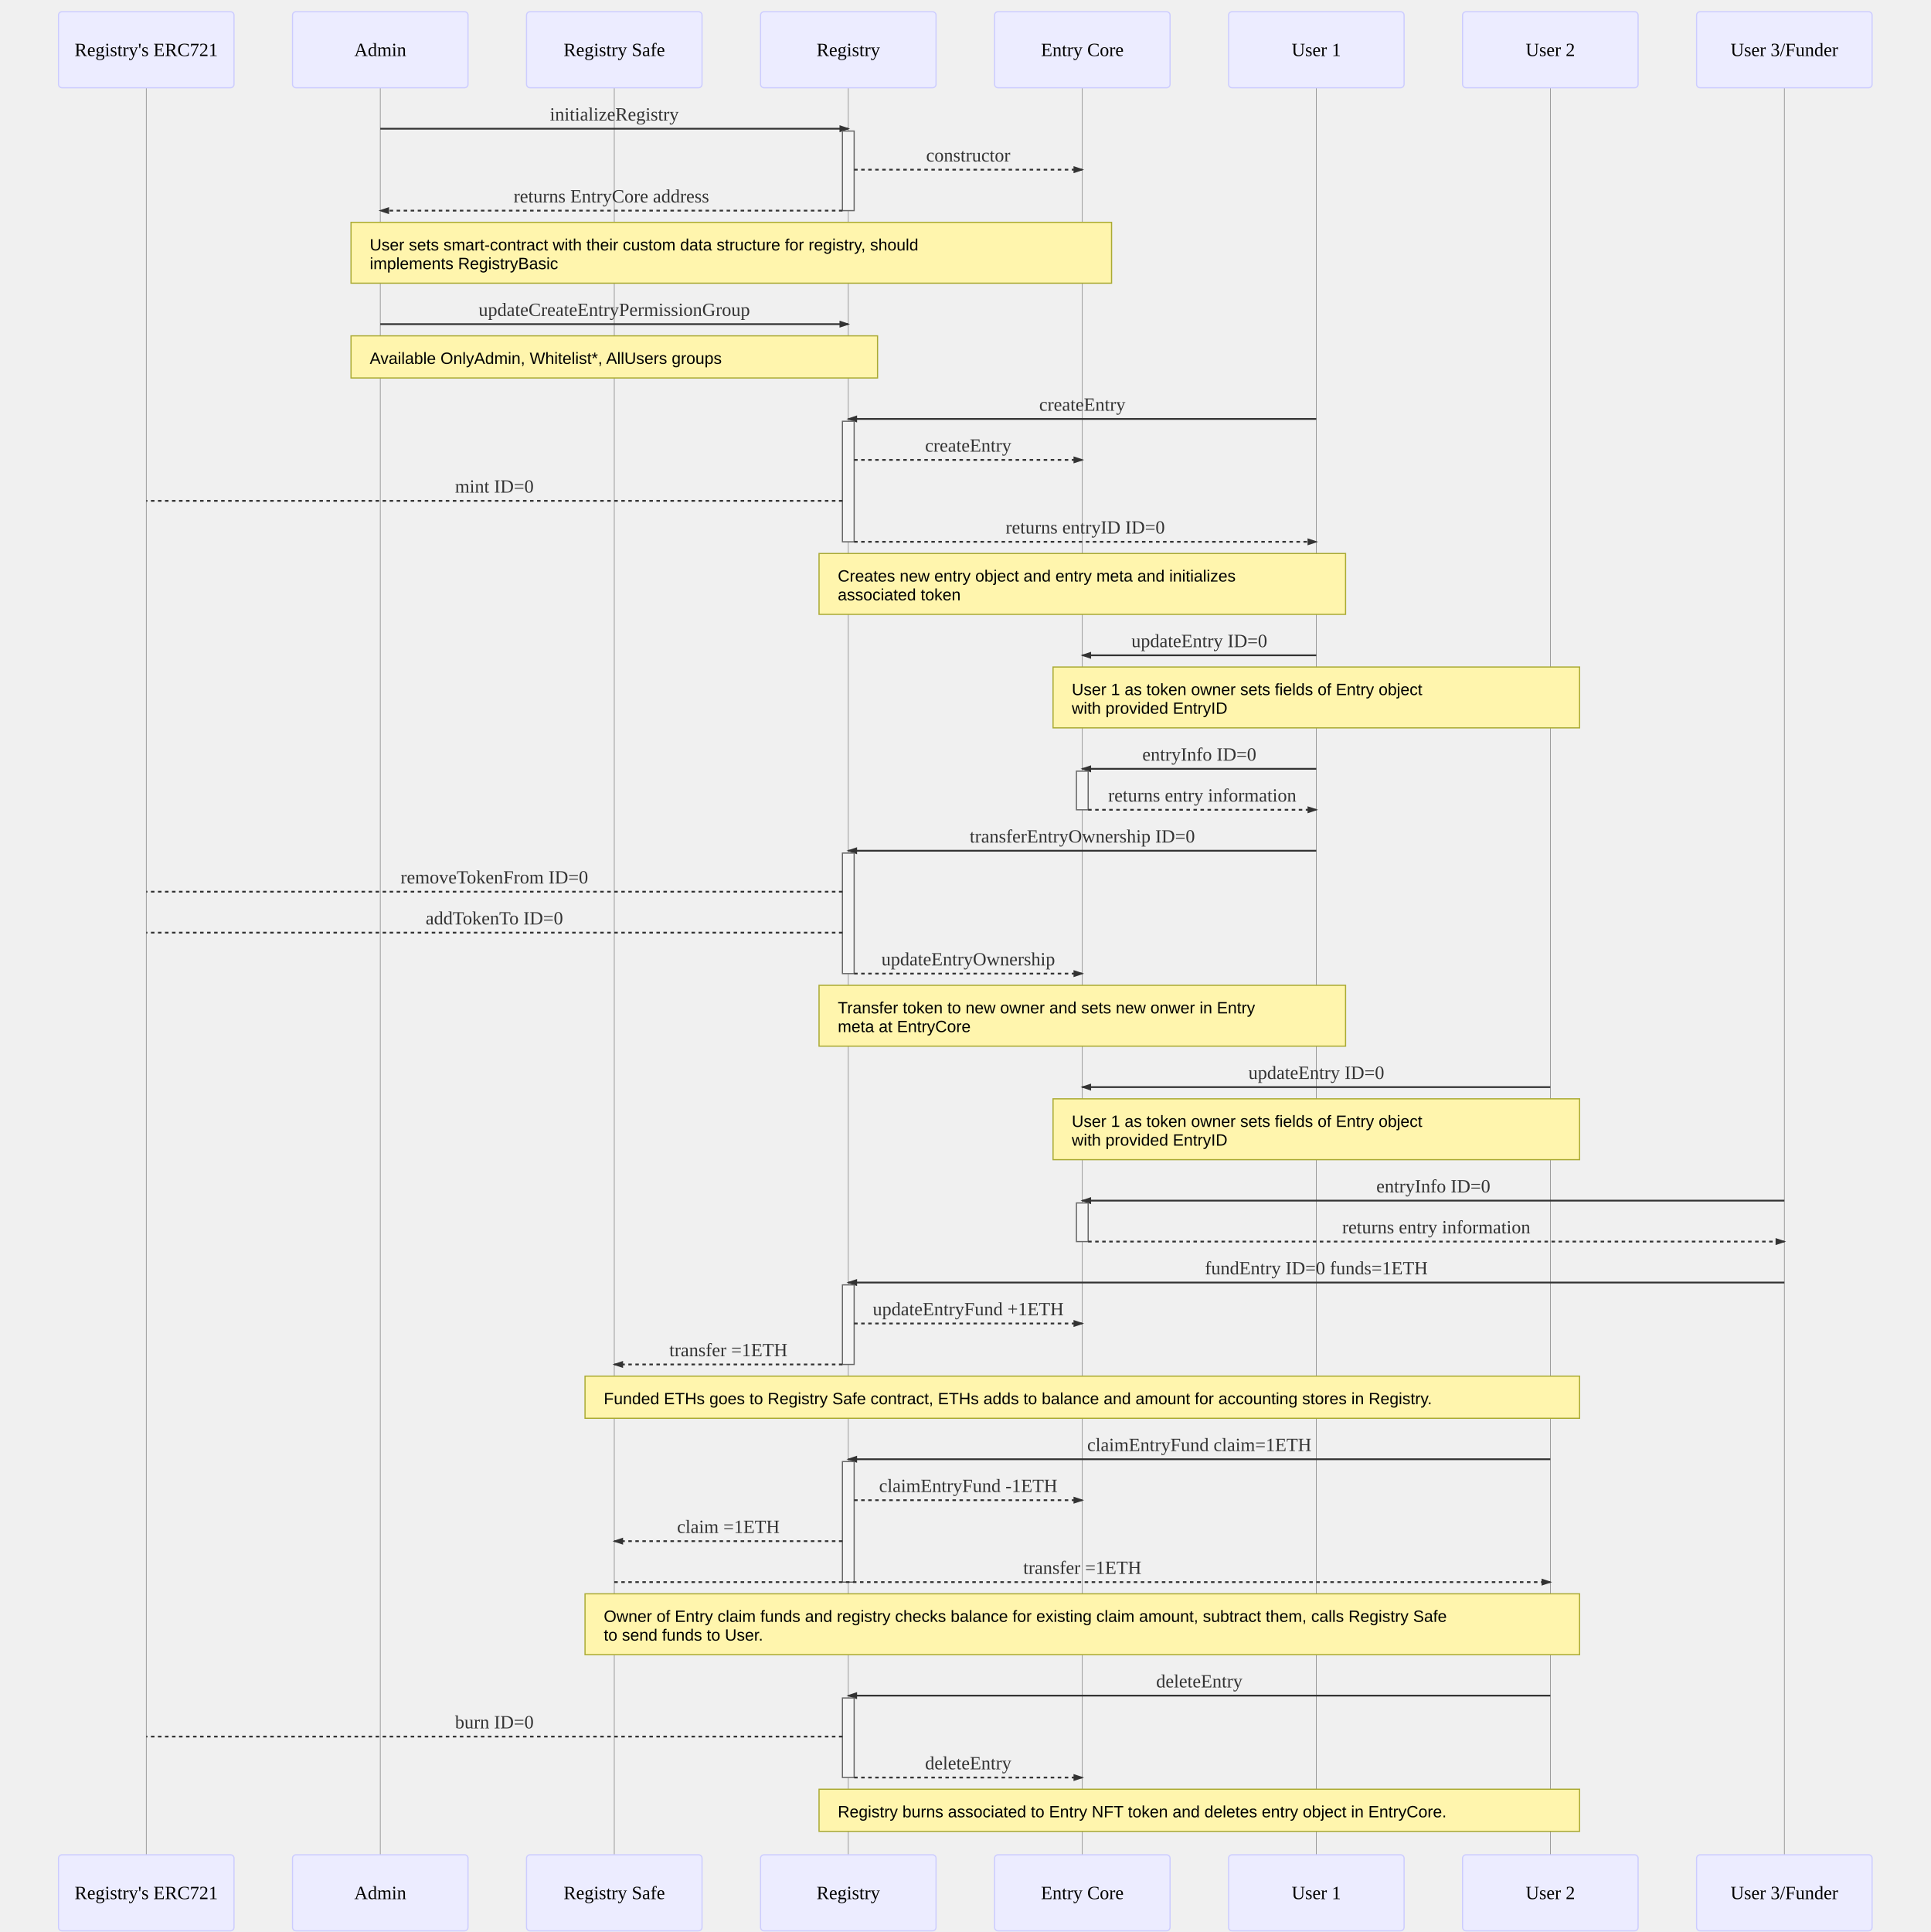
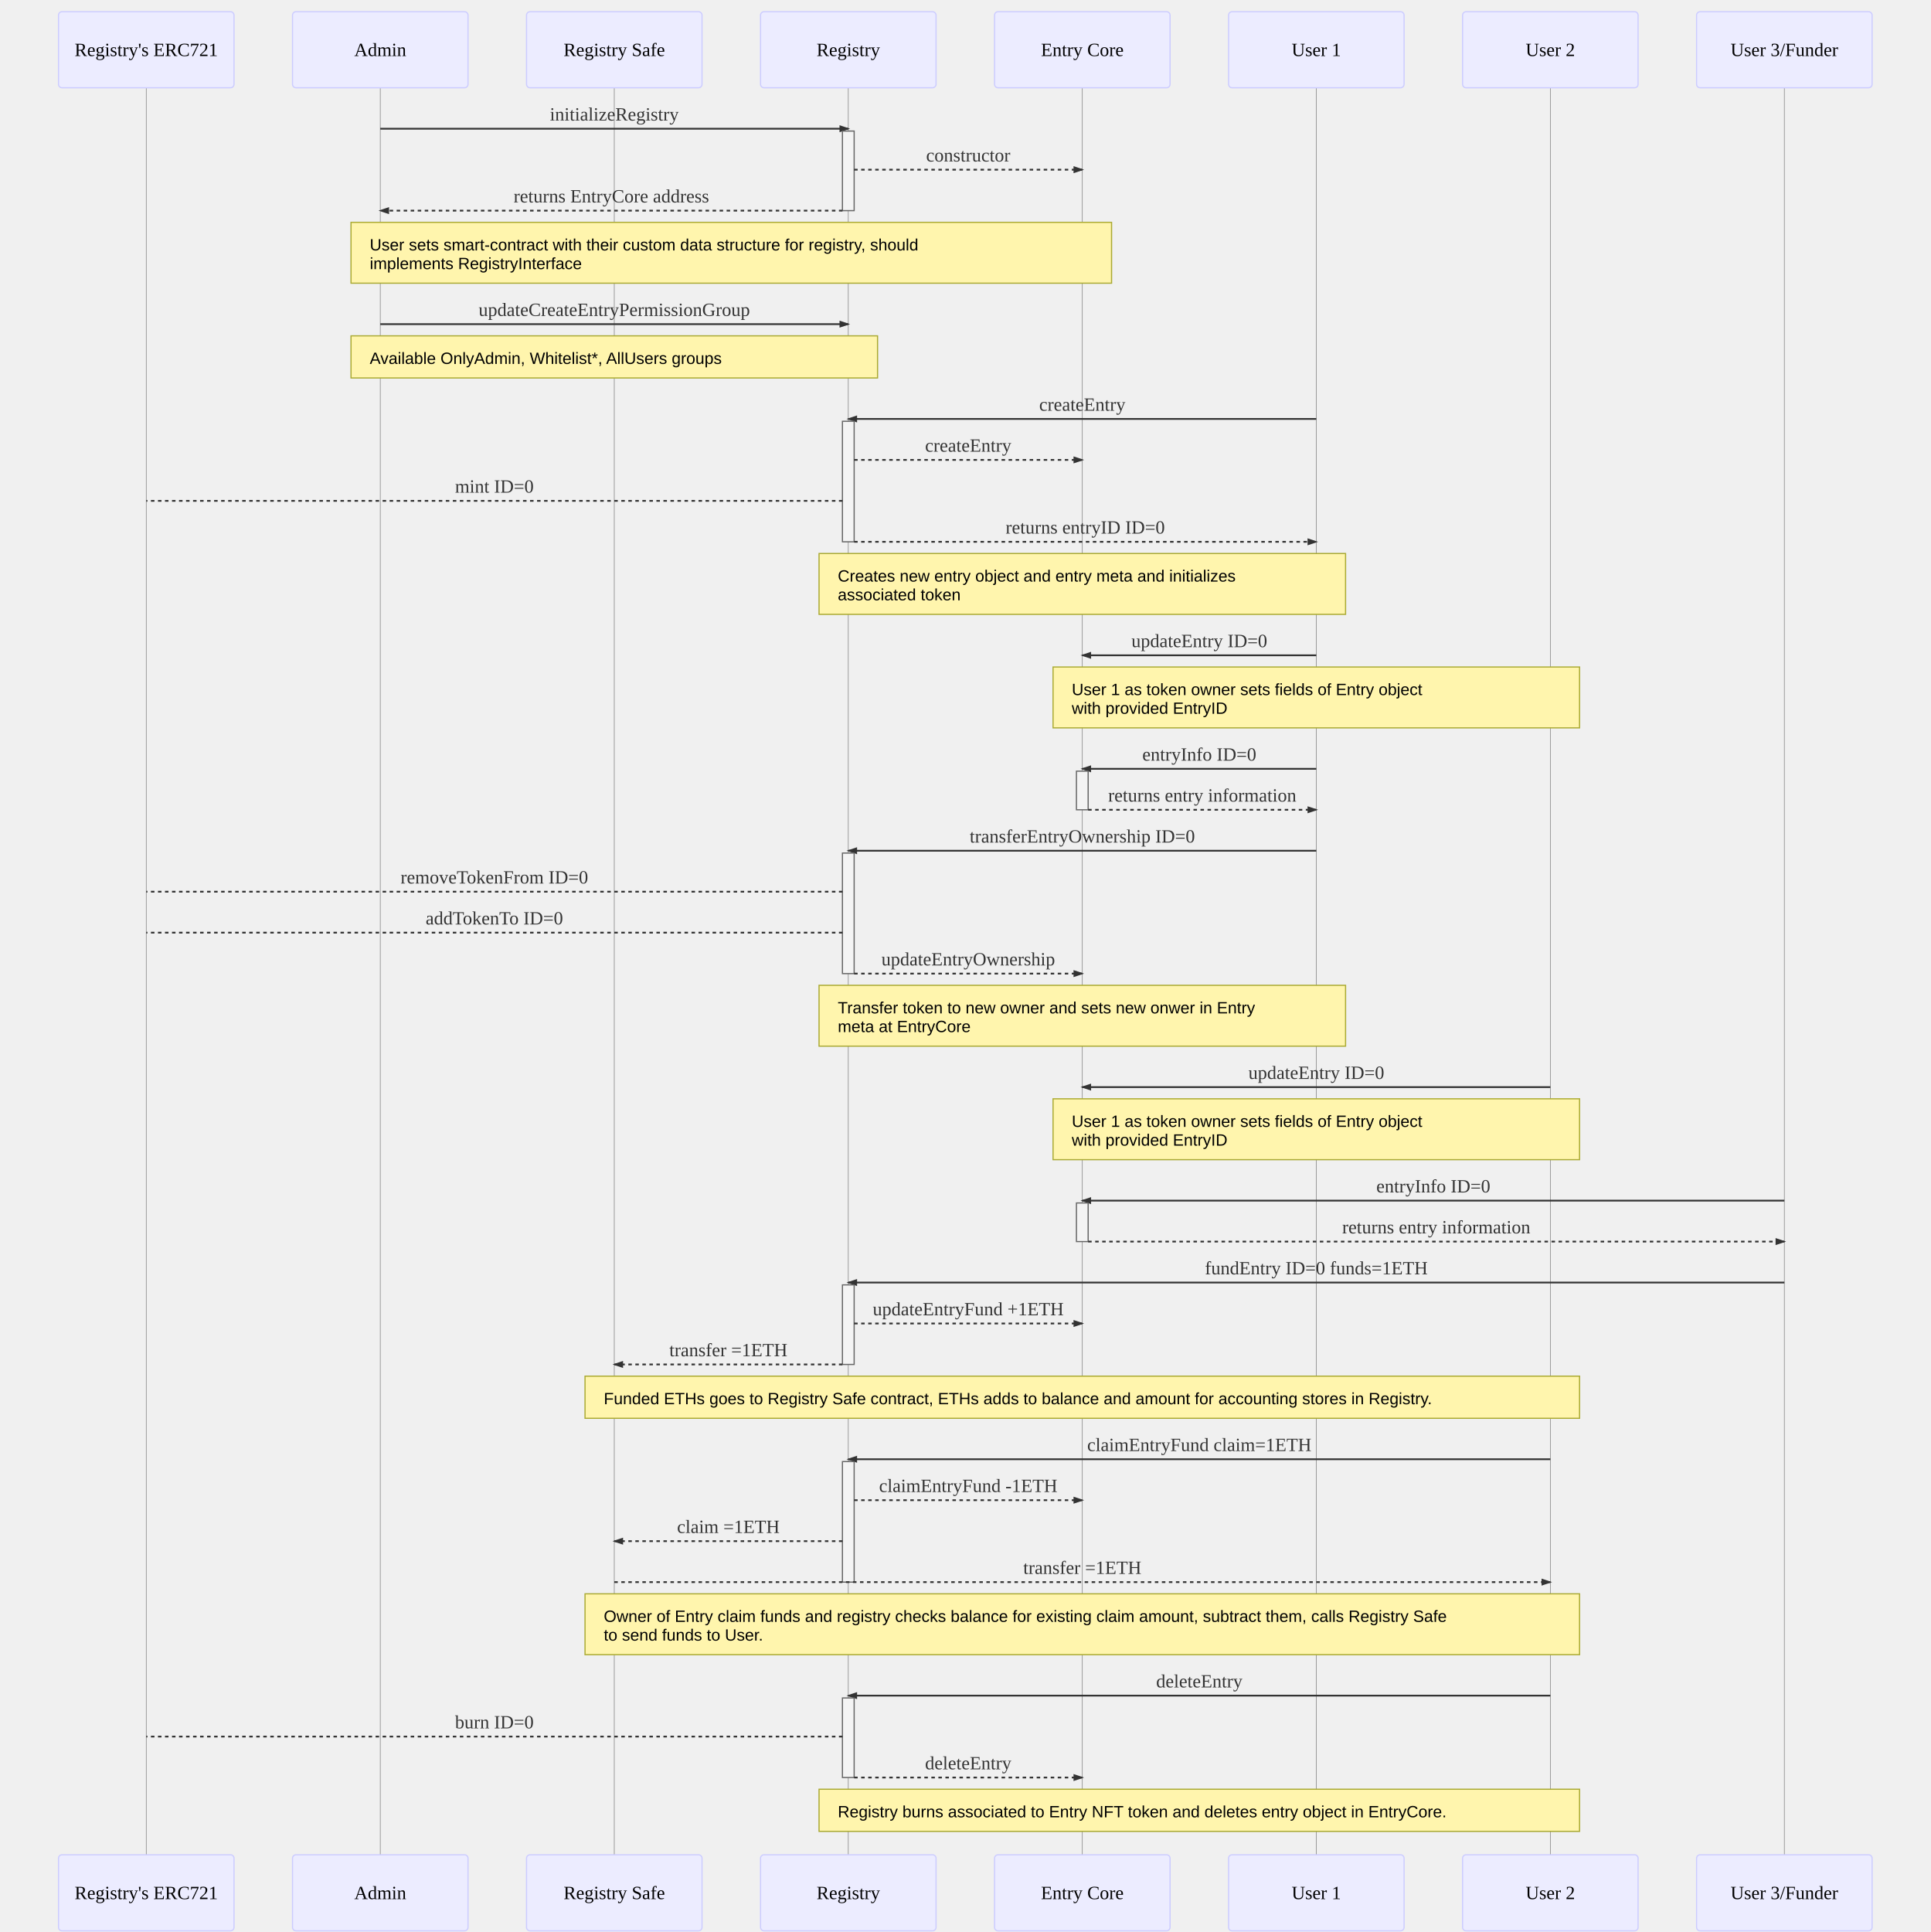
<svg xmlns="http://www.w3.org/2000/svg" id="mermaid-1526565926983" width="100%" height="100%" style="max-width:1650px;" viewBox="-50 -10 1650 1651">
  <style>#mermaid-1526565926983 .label{font-family:trebuchet ms,verdana,arial;color:#333}#mermaid-1526565926983 .node circle,#mermaid-1526565926983 .node ellipse,#mermaid-1526565926983 .node polygon,#mermaid-1526565926983 .node rect{fill:#ececff;stroke:#9370db;stroke-width:1px}#mermaid-1526565926983 .node.clickable{cursor:pointer}#mermaid-1526565926983 .arrowheadPath{fill:#333}#mermaid-1526565926983 .edgePath .path{stroke:#333;stroke-width:1.5px}#mermaid-1526565926983 .edgeLabel{background-color:#e8e8e8}#mermaid-1526565926983 .cluster rect{fill:#ffffde!important;stroke:#aa3!important;stroke-width:1px!important}#mermaid-1526565926983 .cluster text{fill:#333}#mermaid-1526565926983 div.mermaidTooltip{position:absolute;text-align:center;max-width:200px;padding:2px;font-family:trebuchet ms,verdana,arial;font-size:12px;background:#ffffde;border:1px solid #aa3;border-radius:2px;pointer-events:none;z-index:100}#mermaid-1526565926983 .actor{stroke:#ccf;fill:#ececff}#mermaid-1526565926983 text.actor{fill:#000;stroke:none}#mermaid-1526565926983 .actor-line{stroke:grey}#mermaid-1526565926983 .messageLine0{marker-end:"url(#arrowhead)"}#mermaid-1526565926983 .messageLine0,#mermaid-1526565926983 .messageLine1{stroke-width:1.5;stroke-dasharray:"2 2";stroke:#333}#mermaid-1526565926983 #arrowhead{fill:#333}#mermaid-1526565926983 #crosshead path{fill:#333!important;stroke:#333!important}#mermaid-1526565926983 .messageText{fill:#333;stroke:none}#mermaid-1526565926983 .labelBox{stroke:#ccf;fill:#ececff}#mermaid-1526565926983 .labelText,#mermaid-1526565926983 .loopText{fill:#000;stroke:none}#mermaid-1526565926983 .loopLine{stroke-width:2;stroke-dasharray:"2 2";marker-end:"url(#arrowhead)";stroke:#ccf}#mermaid-1526565926983 .note{stroke:#aa3;fill:#fff5ad}#mermaid-1526565926983 .noteText{fill:#000;stroke:none;font-family:trebuchet ms,verdana,arial;font-size:14px}#mermaid-1526565926983 .section{stroke:none;opacity:.2}#mermaid-1526565926983 .section0{fill:rgba(102,102,255,.49)}#mermaid-1526565926983 .section2{fill:#fff400}#mermaid-1526565926983 .section1,#mermaid-1526565926983 .section3{fill:#fff;opacity:.2}#mermaid-1526565926983 .sectionTitle0,#mermaid-1526565926983 .sectionTitle1,#mermaid-1526565926983 .sectionTitle2,#mermaid-1526565926983 .sectionTitle3{fill:#333}#mermaid-1526565926983 .sectionTitle{text-anchor:start;font-size:11px;text-height:14px}#mermaid-1526565926983 .grid .tick{stroke:#d3d3d3;opacity:.3;shape-rendering:crispEdges}#mermaid-1526565926983 .grid path{stroke-width:0}#mermaid-1526565926983 .today{fill:none;stroke:red;stroke-width:2px}#mermaid-1526565926983 .task{stroke-width:2}#mermaid-1526565926983 .taskText{text-anchor:middle;font-size:11px}#mermaid-1526565926983 .taskTextOutsideRight{fill:#000;text-anchor:start;font-size:11px}#mermaid-1526565926983 .taskTextOutsideLeft{fill:#000;text-anchor:end;font-size:11px}#mermaid-1526565926983 .taskText0,#mermaid-1526565926983 .taskText1,#mermaid-1526565926983 .taskText2,#mermaid-1526565926983 .taskText3{fill:#fff}#mermaid-1526565926983 .task0,#mermaid-1526565926983 .task1,#mermaid-1526565926983 .task2,#mermaid-1526565926983 .task3{fill:#8a90dd;stroke:#534fbc}#mermaid-1526565926983 .taskTextOutside0,#mermaid-1526565926983 .taskTextOutside1,#mermaid-1526565926983 .taskTextOutside2,#mermaid-1526565926983 .taskTextOutside3{fill:#000}#mermaid-1526565926983 .active0,#mermaid-1526565926983 .active1,#mermaid-1526565926983 .active2,#mermaid-1526565926983 .active3{fill:#bfc7ff;stroke:#534fbc}#mermaid-1526565926983 .activeText0,#mermaid-1526565926983 .activeText1,#mermaid-1526565926983 .activeText2,#mermaid-1526565926983 .activeText3{fill:#000!important}#mermaid-1526565926983 .done0,#mermaid-1526565926983 .done1,#mermaid-1526565926983 .done2,#mermaid-1526565926983 .done3{stroke:grey;fill:#d3d3d3;stroke-width:2}#mermaid-1526565926983 .doneText0,#mermaid-1526565926983 .doneText1,#mermaid-1526565926983 .doneText2,#mermaid-1526565926983 .doneText3{fill:#000!important}#mermaid-1526565926983 .crit0,#mermaid-1526565926983 .crit1,#mermaid-1526565926983 .crit2,#mermaid-1526565926983 .crit3{stroke:#f88;fill:red;stroke-width:2}#mermaid-1526565926983 .activeCrit0,#mermaid-1526565926983 .activeCrit1,#mermaid-1526565926983 .activeCrit2,#mermaid-1526565926983 .activeCrit3{stroke:#f88;fill:#bfc7ff;stroke-width:2}#mermaid-1526565926983 .doneCrit0,#mermaid-1526565926983 .doneCrit1,#mermaid-1526565926983 .doneCrit2,#mermaid-1526565926983 .doneCrit3{stroke:#f88;fill:#d3d3d3;stroke-width:2;cursor:pointer;shape-rendering:crispEdges}#mermaid-1526565926983 .activeCritText0,#mermaid-1526565926983 .activeCritText1,#mermaid-1526565926983 .activeCritText2,#mermaid-1526565926983 .activeCritText3,#mermaid-1526565926983 .doneCritText0,#mermaid-1526565926983 .doneCritText1,#mermaid-1526565926983 .doneCritText2,#mermaid-1526565926983 .doneCritText3{fill:#000!important}#mermaid-1526565926983 .titleText{text-anchor:middle;font-size:18px;fill:#000}#mermaid-1526565926983 g.classGroup text{fill:#9370db;stroke:none;font-family:trebuchet ms,verdana,arial;font-size:10px}#mermaid-1526565926983 g.classGroup rect{fill:#ececff;stroke:#9370db}#mermaid-1526565926983 g.classGroup line{stroke:#9370db;stroke-width:1}#mermaid-1526565926983 .classLabel .box{stroke:none;stroke-width:0;fill:#ececff;opacity:.5}#mermaid-1526565926983 .classLabel .label{fill:#9370db;font-size:10px}#mermaid-1526565926983 .relation{stroke:#9370db;stroke-width:1;fill:none}#mermaid-1526565926983 #compositionEnd,#mermaid-1526565926983 #compositionStart{fill:#9370db;stroke:#9370db;stroke-width:1}#mermaid-1526565926983 #aggregationEnd,#mermaid-1526565926983 #aggregationStart{fill:#ececff;stroke:#9370db;stroke-width:1}#mermaid-1526565926983 #dependencyEnd,#mermaid-1526565926983 #dependencyStart,#mermaid-1526565926983 #extensionEnd,#mermaid-1526565926983 #extensionStart{fill:#9370db;stroke:#9370db;stroke-width:1}#mermaid-1526565926983 .branch-label,#mermaid-1526565926983 .commit-id,#mermaid-1526565926983 .commit-msg{fill:#d3d3d3;color:#d3d3d3}</style>
  <style>#mermaid-1526565926983 {
    color: rgb(0, 0, 0);
    font: normal normal 400 normal 16px / normal "Times New Roman";
  }</style>
  <g />
  <g>
    <line id="actor0" x1="75" y1="5" x2="75" y2="1640" class="actor-line" stroke-width="0.5px" stroke="#999" />
    <rect x="0" y="0" fill="#eaeaea" stroke="#666" width="150" height="65" rx="3" ry="3" class="actor" />
    <text x="75" y="32.5" dominant-baseline="central" alignment-baseline="central" class="actor" style="text-anchor: middle;">
      <tspan x="75" dy="0">Registry's ERC721</tspan>
    </text>
  </g>
  <g>
    <line id="actor1" x1="275" y1="5" x2="275" y2="1640" class="actor-line" stroke-width="0.5px" stroke="#999" />
    <rect x="200" y="0" fill="#eaeaea" stroke="#666" width="150" height="65" rx="3" ry="3" class="actor" />
    <text x="275" y="32.5" dominant-baseline="central" alignment-baseline="central" class="actor" style="text-anchor: middle;">
      <tspan x="275" dy="0">Admin</tspan>
    </text>
  </g>
  <g>
    <line id="actor2" x1="475" y1="5" x2="475" y2="1640" class="actor-line" stroke-width="0.5px" stroke="#999" />
    <rect x="400" y="0" fill="#eaeaea" stroke="#666" width="150" height="65" rx="3" ry="3" class="actor" />
    <text x="475" y="32.5" dominant-baseline="central" alignment-baseline="central" class="actor" style="text-anchor: middle;">
      <tspan x="475" dy="0">Registry Safe</tspan>
    </text>
  </g>
  <g>
    <line id="actor3" x1="675" y1="5" x2="675" y2="1640" class="actor-line" stroke-width="0.5px" stroke="#999" />
    <rect x="600" y="0" fill="#eaeaea" stroke="#666" width="150" height="65" rx="3" ry="3" class="actor" />
    <text x="675" y="32.5" dominant-baseline="central" alignment-baseline="central" class="actor" style="text-anchor: middle;">
      <tspan x="675" dy="0">Registry</tspan>
    </text>
  </g>
  <g>
    <line id="actor4" x1="875" y1="5" x2="875" y2="1640" class="actor-line" stroke-width="0.5px" stroke="#999" />
    <rect x="800" y="0" fill="#eaeaea" stroke="#666" width="150" height="65" rx="3" ry="3" class="actor" />
    <text x="875" y="32.5" dominant-baseline="central" alignment-baseline="central" class="actor" style="text-anchor: middle;">
      <tspan x="875" dy="0">Entry Core</tspan>
    </text>
  </g>
  <g>
    <line id="actor5" x1="1075" y1="5" x2="1075" y2="1640" class="actor-line" stroke-width="0.5px" stroke="#999" />
    <rect x="1000" y="0" fill="#eaeaea" stroke="#666" width="150" height="65" rx="3" ry="3" class="actor" />
    <text x="1075" y="32.5" dominant-baseline="central" alignment-baseline="central" class="actor" style="text-anchor: middle;">
      <tspan x="1075" dy="0">User 1</tspan>
    </text>
  </g>
  <g>
    <line id="actor6" x1="1275" y1="5" x2="1275" y2="1640" class="actor-line" stroke-width="0.5px" stroke="#999" />
    <rect x="1200" y="0" fill="#eaeaea" stroke="#666" width="150" height="65" rx="3" ry="3" class="actor" />
    <text x="1275" y="32.5" dominant-baseline="central" alignment-baseline="central" class="actor" style="text-anchor: middle;">
      <tspan x="1275" dy="0">User 2</tspan>
    </text>
  </g>
  <g>
    <line id="actor7" x1="1475" y1="5" x2="1475" y2="1640" class="actor-line" stroke-width="0.5px" stroke="#999" />
    <rect x="1400" y="0" fill="#eaeaea" stroke="#666" width="150" height="65" rx="3" ry="3" class="actor" />
    <text x="1475" y="32.5" dominant-baseline="central" alignment-baseline="central" class="actor" style="text-anchor: middle;">
      <tspan x="1475" dy="0">User 3/Funder</tspan>
    </text>
  </g>
  <defs>
    <marker id="arrowhead" refX="5" refY="2" markerWidth="6" markerHeight="4" orient="auto">
      <path d="M 0,0 V 4 L6,2 Z" />
    </marker>
  </defs>
  <defs>
    <marker id="crosshead" markerWidth="15" markerHeight="8" orient="auto" refX="16" refY="4">
      <path fill="black" stroke="#000000" stroke-width="1px" d="M 9,2 V 6 L16,4 Z" style="stroke-dasharray: 0, 0;" />
      <path fill="none" stroke="#000000" stroke-width="1px" d="M 0,1 L 6,7 M 6,1 L 0,7" style="stroke-dasharray: 0, 0;" />
    </marker>
  </defs>
  <g>
    <text x="475" y="93" class="messageText" style="text-anchor: middle;">initializeRegistry</text>
    <line x1="275" y1="100" x2="675" y2="100" class="messageLine0" stroke-width="2" stroke="black" marker-end="url(#arrowhead)" style="fill: none;" />
  </g>
  <g>
    <rect x="670" y="102" fill="#f4f4f4" stroke="#666" width="10" height="68" rx="0" ry="0" />
  </g>
  <g>
    <text x="777.5" y="128" class="messageText" style="text-anchor: middle;">constructor</text>
    <line x1="680" y1="135" x2="875" y2="135" class="messageLine1" stroke-width="2" stroke="black" marker-end="url(#arrowhead)" style="stroke-dasharray: 3, 3; fill: none;" />
  </g>
  <g>
    <text x="472.5" y="163" class="messageText" style="text-anchor: middle;">returns EntryCore address</text>
    <line x1="670" y1="170" x2="275" y2="170" class="messageLine1" stroke-width="2" stroke="black" marker-end="url(#arrowhead)" style="stroke-dasharray: 3, 3; fill: none;" />
  </g>
  <g>
    <rect x="250" y="180" fill="#EDF2AE" stroke="#666" width="650" height="52" rx="0" ry="0" class="note" />
    <text x="246" y="204" fill="black" class="noteText">
      <tspan x="266" fill="black">User sets smart-contract with their custom data structure for registry, should </tspan>
    </text>
    <text x="246" y="220" fill="black" class="noteText">
-       <tspan x="266" fill="black"> implements RegistryBasic</tspan>
+       <tspan x="266" fill="black"> implements RegistryInterface</tspan>
    </text>
  </g>
  <g>
    <text x="475" y="260" class="messageText" style="text-anchor: middle;">updateCreateEntryPermissionGroup</text>
    <line x1="275" y1="267" x2="675" y2="267" class="messageLine0" stroke-width="2" stroke="black" marker-end="url(#arrowhead)" style="fill: none;" />
  </g>
  <g>
    <rect x="250" y="277" fill="#EDF2AE" stroke="#666" width="450" height="36" rx="0" ry="0" class="note" />
    <text x="246" y="301" fill="black" class="noteText">
      <tspan x="266" fill="black">Available OnlyAdmin, Whitelist*, AllUsers groups</tspan>
    </text>
  </g>
  <g>
    <text x="875" y="341" class="messageText" style="text-anchor: middle;">createEntry</text>
    <line x1="1075" y1="348" x2="675" y2="348" class="messageLine0" stroke-width="2" stroke="black" marker-end="url(#arrowhead)" style="fill: none;" />
  </g>
  <g>
    <rect x="670" y="350" fill="#f4f4f4" stroke="#666" width="10" height="103" rx="0" ry="0" />
  </g>
  <g>
    <text x="777.5" y="376" class="messageText" style="text-anchor: middle;">createEntry</text>
    <line x1="680" y1="383" x2="875" y2="383" class="messageLine1" stroke-width="2" stroke="black" marker-end="url(#arrowhead)" style="stroke-dasharray: 3, 3; fill: none;" />
  </g>
  <g>
    <text x="372.5" y="411" class="messageText" style="text-anchor: middle;">mint ID=0</text>
    <line x1="670" y1="418" x2="75" y2="418" class="messageLine1" stroke-width="2" stroke="black" style="stroke-dasharray: 3, 3; fill: none;" />
  </g>
  <g>
    <text x="877.5" y="446" class="messageText" style="text-anchor: middle;">returns entryID ID=0</text>
    <line x1="680" y1="453" x2="1075" y2="453" class="messageLine1" stroke-width="2" stroke="black" marker-end="url(#arrowhead)" style="stroke-dasharray: 3, 3; fill: none;" />
  </g>
  <g>
    <rect x="650" y="463" fill="#EDF2AE" stroke="#666" width="450" height="52" rx="0" ry="0" class="note" />
    <text x="646" y="487" fill="black" class="noteText">
      <tspan x="666" fill="black">Creates new entry object and entry meta and initializes </tspan>
    </text>
    <text x="646" y="503" fill="black" class="noteText">
      <tspan x="666" fill="black"> associated token</tspan>
    </text>
  </g>
  <g>
    <text x="975" y="543" class="messageText" style="text-anchor: middle;">updateEntry ID=0</text>
    <line x1="1075" y1="550" x2="875" y2="550" class="messageLine0" stroke-width="2" stroke="black" marker-end="url(#arrowhead)" style="fill: none;" />
  </g>
  <g>
    <rect x="850" y="560" fill="#EDF2AE" stroke="#666" width="450" height="52" rx="0" ry="0" class="note" />
    <text x="846" y="584" fill="black" class="noteText">
      <tspan x="866" fill="black">User 1 as token owner sets fields of Entry object </tspan>
    </text>
    <text x="846" y="600" fill="black" class="noteText">
      <tspan x="866" fill="black"> with provided EntryID</tspan>
    </text>
  </g>
  <g>
    <text x="975" y="640" class="messageText" style="text-anchor: middle;">entryInfo ID=0</text>
    <line x1="1075" y1="647" x2="875" y2="647" class="messageLine0" stroke-width="2" stroke="black" marker-end="url(#arrowhead)" style="fill: none;" />
  </g>
  <g>
    <rect x="870" y="649" fill="#f4f4f4" stroke="#666" width="10" height="33" rx="0" ry="0" />
  </g>
  <g>
    <text x="977.5" y="675" class="messageText" style="text-anchor: middle;">returns entry information</text>
    <line x1="880" y1="682" x2="1075" y2="682" class="messageLine1" stroke-width="2" stroke="black" marker-end="url(#arrowhead)" style="stroke-dasharray: 3, 3; fill: none;" />
  </g>
  <g>
    <text x="875" y="710" class="messageText" style="text-anchor: middle;">transferEntryOwnership ID=0</text>
    <line x1="1075" y1="717" x2="675" y2="717" class="messageLine0" stroke-width="2" stroke="black" marker-end="url(#arrowhead)" style="fill: none;" />
  </g>
  <g>
    <rect x="670" y="719" fill="#f4f4f4" stroke="#666" width="10" height="103" rx="0" ry="0" />
  </g>
  <g>
    <text x="372.5" y="745" class="messageText" style="text-anchor: middle;">removeTokenFrom ID=0</text>
    <line x1="670" y1="752" x2="75" y2="752" class="messageLine1" stroke-width="2" stroke="black" style="stroke-dasharray: 3, 3; fill: none;" />
  </g>
  <g>
    <text x="372.5" y="780" class="messageText" style="text-anchor: middle;">addTokenTo ID=0</text>
    <line x1="670" y1="787" x2="75" y2="787" class="messageLine1" stroke-width="2" stroke="black" style="stroke-dasharray: 3, 3; fill: none;" />
  </g>
  <g>
    <text x="777.5" y="815" class="messageText" style="text-anchor: middle;">updateEntryOwnership</text>
    <line x1="680" y1="822" x2="875" y2="822" class="messageLine1" stroke-width="2" stroke="black" marker-end="url(#arrowhead)" style="stroke-dasharray: 3, 3; fill: none;" />
  </g>
  <g>
    <rect x="650" y="832" fill="#EDF2AE" stroke="#666" width="450" height="52" rx="0" ry="0" class="note" />
    <text x="646" y="856" fill="black" class="noteText">
      <tspan x="666" fill="black">Transfer token to new owner and sets new onwer in Entry </tspan>
    </text>
    <text x="646" y="872" fill="black" class="noteText">
      <tspan x="666" fill="black"> meta at EntryCore</tspan>
    </text>
  </g>
  <g>
    <text x="1075" y="912" class="messageText" style="text-anchor: middle;">updateEntry ID=0</text>
    <line x1="1275" y1="919" x2="875" y2="919" class="messageLine0" stroke-width="2" stroke="black" marker-end="url(#arrowhead)" style="fill: none;" />
  </g>
  <g>
    <rect x="850" y="929" fill="#EDF2AE" stroke="#666" width="450" height="52" rx="0" ry="0" class="note" />
    <text x="846" y="953" fill="black" class="noteText">
      <tspan x="866" fill="black">User 1 as token owner sets fields of Entry object </tspan>
    </text>
    <text x="846" y="969" fill="black" class="noteText">
      <tspan x="866" fill="black"> with provided EntryID</tspan>
    </text>
  </g>
  <g>
    <text x="1175" y="1009" class="messageText" style="text-anchor: middle;">entryInfo ID=0</text>
    <line x1="1475" y1="1016" x2="875" y2="1016" class="messageLine0" stroke-width="2" stroke="black" marker-end="url(#arrowhead)" style="fill: none;" />
  </g>
  <g>
    <rect x="870" y="1018" fill="#f4f4f4" stroke="#666" width="10" height="33" rx="0" ry="0" />
  </g>
  <g>
    <text x="1177.5" y="1044" class="messageText" style="text-anchor: middle;">returns entry information</text>
    <line x1="880" y1="1051" x2="1475" y2="1051" class="messageLine1" stroke-width="2" stroke="black" marker-end="url(#arrowhead)" style="stroke-dasharray: 3, 3; fill: none;" />
  </g>
  <g>
    <text x="1075" y="1079" class="messageText" style="text-anchor: middle;">fundEntry ID=0 funds=1ETH</text>
    <line x1="1475" y1="1086" x2="675" y2="1086" class="messageLine0" stroke-width="2" stroke="black" marker-end="url(#arrowhead)" style="fill: none;" />
  </g>
  <g>
    <rect x="670" y="1088" fill="#f4f4f4" stroke="#666" width="10" height="68" rx="0" ry="0" />
  </g>
  <g>
    <text x="777.5" y="1114" class="messageText" style="text-anchor: middle;">updateEntryFund +1ETH</text>
    <line x1="680" y1="1121" x2="875" y2="1121" class="messageLine1" stroke-width="2" stroke="black" marker-end="url(#arrowhead)" style="stroke-dasharray: 3, 3; fill: none;" />
  </g>
  <g>
    <text x="572.5" y="1149" class="messageText" style="text-anchor: middle;">transfer =1ETH</text>
    <line x1="670" y1="1156" x2="475" y2="1156" class="messageLine1" stroke-width="2" stroke="black" marker-end="url(#arrowhead)" style="stroke-dasharray: 3, 3; fill: none;" />
  </g>
  <g>
    <rect x="450" y="1166" fill="#EDF2AE" stroke="#666" width="850" height="36" rx="0" ry="0" class="note" />
    <text x="446" y="1190" fill="black" class="noteText">
      <tspan x="466" fill="black">Funded ETHs goes to Registry Safe contract, ETHs adds to balance and amount for accounting stores in Registry.</tspan>
    </text>
  </g>
  <g>
    <text x="975" y="1230" class="messageText" style="text-anchor: middle;">claimEntryFund claim=1ETH</text>
    <line x1="1275" y1="1237" x2="675" y2="1237" class="messageLine0" stroke-width="2" stroke="black" marker-end="url(#arrowhead)" style="fill: none;" />
  </g>
  <g>
    <rect x="670" y="1239" fill="#f4f4f4" stroke="#666" width="10" height="103" rx="0" ry="0" />
  </g>
  <g>
    <text x="777.5" y="1265" class="messageText" style="text-anchor: middle;">claimEntryFund -1ETH</text>
    <line x1="680" y1="1272" x2="875" y2="1272" class="messageLine1" stroke-width="2" stroke="black" marker-end="url(#arrowhead)" style="stroke-dasharray: 3, 3; fill: none;" />
  </g>
  <g>
    <text x="572.5" y="1300" class="messageText" style="text-anchor: middle;">claim =1ETH</text>
    <line x1="670" y1="1307" x2="475" y2="1307" class="messageLine1" stroke-width="2" stroke="black" marker-end="url(#arrowhead)" style="stroke-dasharray: 3, 3; fill: none;" />
  </g>
  <g>
    <text x="875" y="1335" class="messageText" style="text-anchor: middle;">transfer =1ETH</text>
    <line x1="475" y1="1342" x2="1275" y2="1342" class="messageLine1" stroke-width="2" stroke="black" marker-end="url(#arrowhead)" style="stroke-dasharray: 3, 3; fill: none;" />
  </g>
  <g>
    <rect x="450" y="1352" fill="#EDF2AE" stroke="#666" width="850" height="52" rx="0" ry="0" class="note" />
    <text x="446" y="1376" fill="black" class="noteText">
      <tspan x="466" fill="black">Owner of Entry claim funds and registry checks balance for existing claim amount, subtract them,  calls Registry Safe </tspan>
    </text>
    <text x="446" y="1392" fill="black" class="noteText">
      <tspan x="466" fill="black"> to send funds to User.</tspan>
    </text>
  </g>
  <g>
    <text x="975" y="1432" class="messageText" style="text-anchor: middle;">deleteEntry</text>
    <line x1="1275" y1="1439" x2="675" y2="1439" class="messageLine0" stroke-width="2" stroke="black" marker-end="url(#arrowhead)" style="fill: none;" />
  </g>
  <g>
    <rect x="670" y="1441" fill="#f4f4f4" stroke="#666" width="10" height="68" rx="0" ry="0" />
  </g>
  <g>
    <text x="372.5" y="1467" class="messageText" style="text-anchor: middle;">burn ID=0</text>
    <line x1="670" y1="1474" x2="75" y2="1474" class="messageLine1" stroke-width="2" stroke="black" style="stroke-dasharray: 3, 3; fill: none;" />
  </g>
  <g>
    <text x="777.5" y="1502" class="messageText" style="text-anchor: middle;">deleteEntry</text>
    <line x1="680" y1="1509" x2="875" y2="1509" class="messageLine1" stroke-width="2" stroke="black" marker-end="url(#arrowhead)" style="stroke-dasharray: 3, 3; fill: none;" />
  </g>
  <g>
    <rect x="650" y="1519" fill="#EDF2AE" stroke="#666" width="650" height="36" rx="0" ry="0" class="note" />
    <text x="646" y="1543" fill="black" class="noteText">
      <tspan x="666" fill="black">Registry burns associated to Entry NFT token and deletes entry object in EntryCore.</tspan>
    </text>
  </g>
  <g>
    <rect x="0" y="1575" fill="#eaeaea" stroke="#666" width="150" height="65" rx="3" ry="3" class="actor" />
    <text x="75" y="1607.5" dominant-baseline="central" alignment-baseline="central" class="actor" style="text-anchor: middle;">
      <tspan x="75" dy="0">Registry's ERC721</tspan>
    </text>
  </g>
  <g>
    <rect x="200" y="1575" fill="#eaeaea" stroke="#666" width="150" height="65" rx="3" ry="3" class="actor" />
    <text x="275" y="1607.5" dominant-baseline="central" alignment-baseline="central" class="actor" style="text-anchor: middle;">
      <tspan x="275" dy="0">Admin</tspan>
    </text>
  </g>
  <g>
    <rect x="400" y="1575" fill="#eaeaea" stroke="#666" width="150" height="65" rx="3" ry="3" class="actor" />
    <text x="475" y="1607.5" dominant-baseline="central" alignment-baseline="central" class="actor" style="text-anchor: middle;">
      <tspan x="475" dy="0">Registry Safe</tspan>
    </text>
  </g>
  <g>
    <rect x="600" y="1575" fill="#eaeaea" stroke="#666" width="150" height="65" rx="3" ry="3" class="actor" />
    <text x="675" y="1607.5" dominant-baseline="central" alignment-baseline="central" class="actor" style="text-anchor: middle;">
      <tspan x="675" dy="0">Registry</tspan>
    </text>
  </g>
  <g>
    <rect x="800" y="1575" fill="#eaeaea" stroke="#666" width="150" height="65" rx="3" ry="3" class="actor" />
    <text x="875" y="1607.5" dominant-baseline="central" alignment-baseline="central" class="actor" style="text-anchor: middle;">
      <tspan x="875" dy="0">Entry Core</tspan>
    </text>
  </g>
  <g>
    <rect x="1000" y="1575" fill="#eaeaea" stroke="#666" width="150" height="65" rx="3" ry="3" class="actor" />
    <text x="1075" y="1607.5" dominant-baseline="central" alignment-baseline="central" class="actor" style="text-anchor: middle;">
      <tspan x="1075" dy="0">User 1</tspan>
    </text>
  </g>
  <g>
    <rect x="1200" y="1575" fill="#eaeaea" stroke="#666" width="150" height="65" rx="3" ry="3" class="actor" />
    <text x="1275" y="1607.5" dominant-baseline="central" alignment-baseline="central" class="actor" style="text-anchor: middle;">
      <tspan x="1275" dy="0">User 2</tspan>
    </text>
  </g>
  <g>
    <rect x="1400" y="1575" fill="#eaeaea" stroke="#666" width="150" height="65" rx="3" ry="3" class="actor" />
    <text x="1475" y="1607.5" dominant-baseline="central" alignment-baseline="central" class="actor" style="text-anchor: middle;">
      <tspan x="1475" dy="0">User 3/Funder</tspan>
    </text>
  </g>
</svg>
